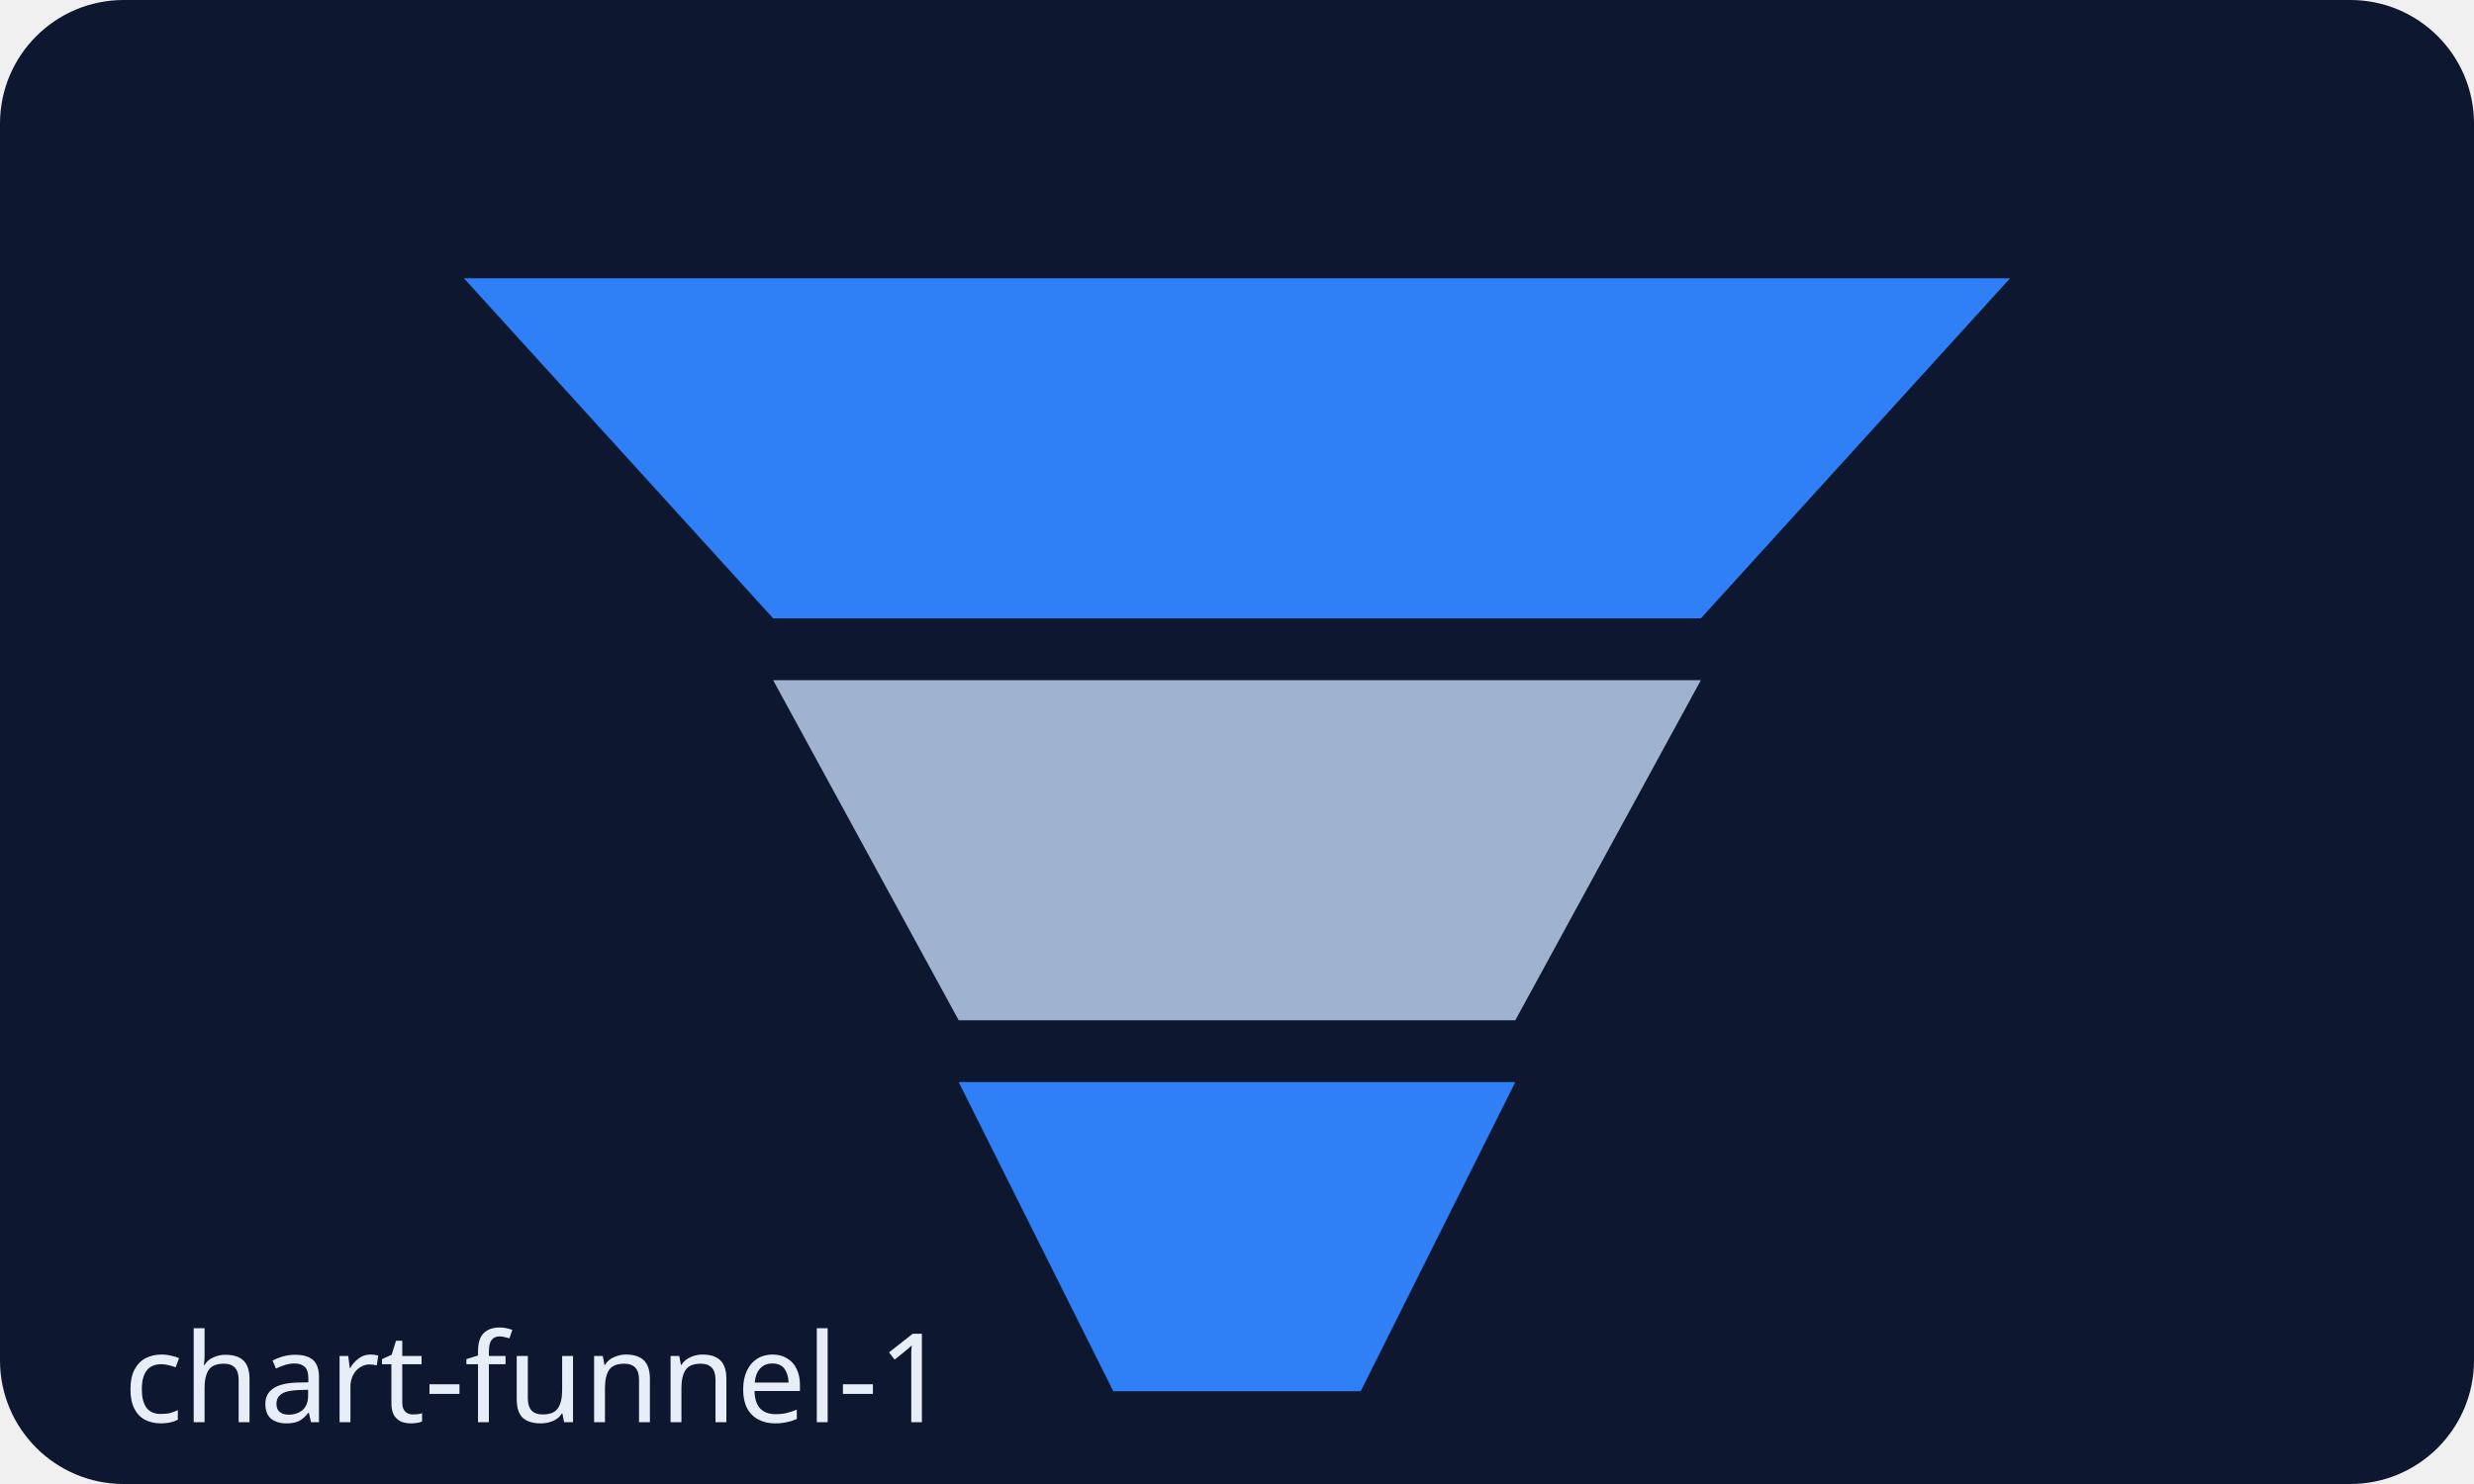
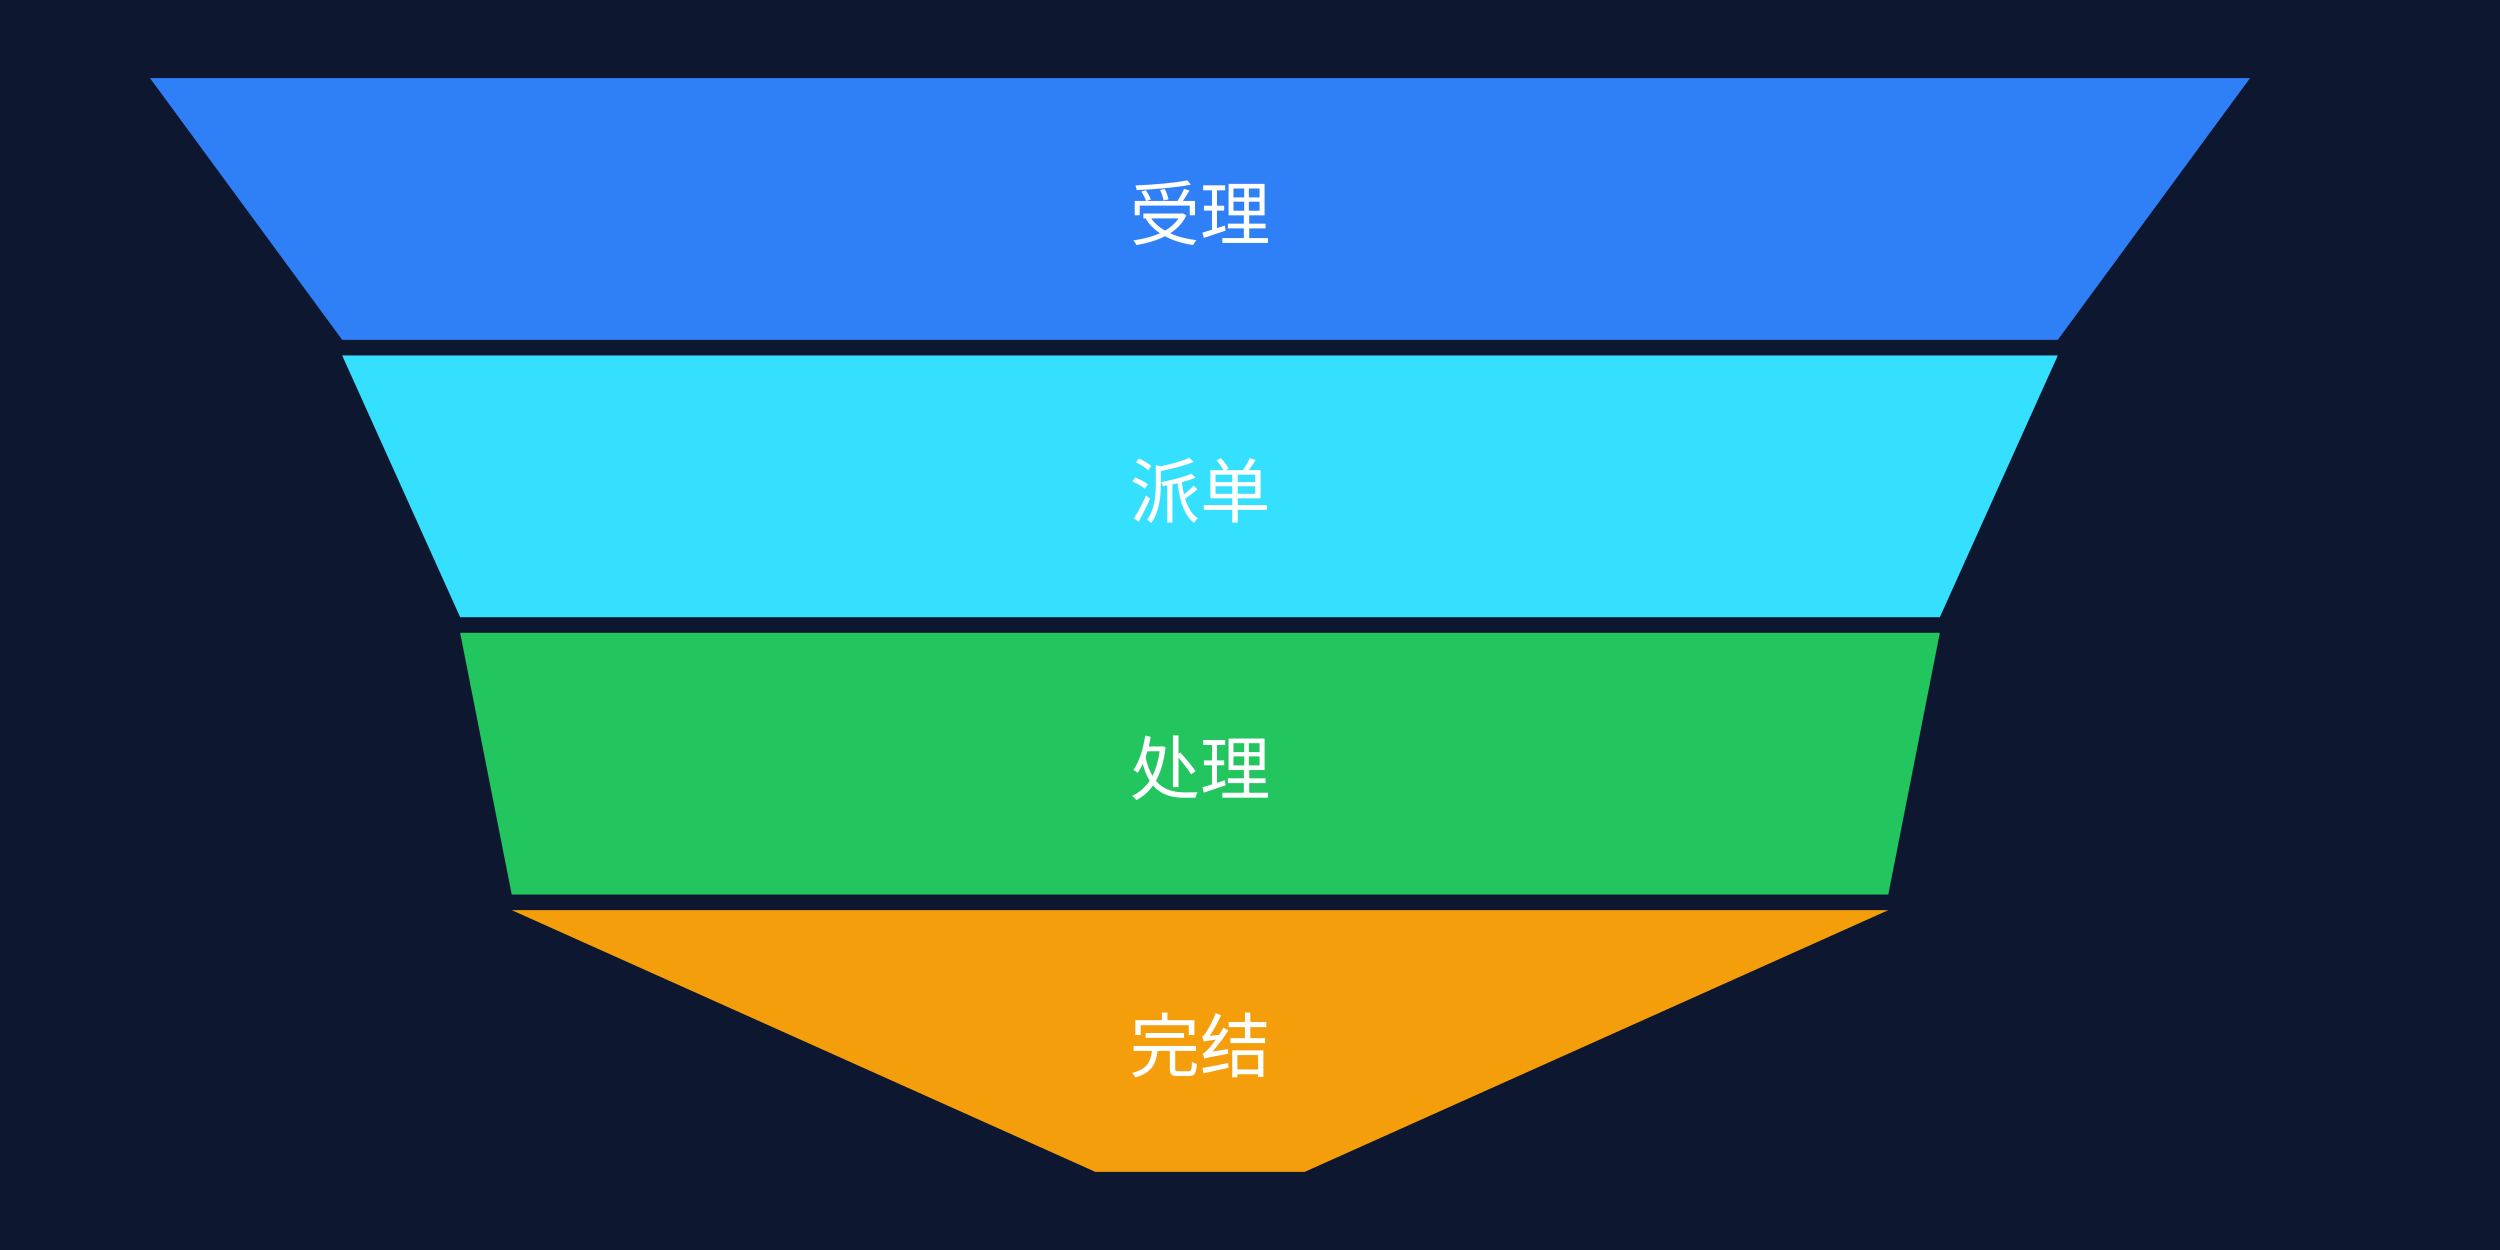
- <svg xmlns="http://www.w3.org/2000/svg" width="160" height="96" viewBox="0 0 160 96">
-   <rect width="160" height="96" rx="8" fill="#0D1730" />
-   <polygon points="30,18 130,18 110,40 50,40" fill="#2F7FF7" />
-   <polygon points="50,44 110,44 98,66 62,66" fill="#9FB3D1" />
-   <polygon points="62,70 98,70 88,90 72,90" fill="#2F7FF7" />
-   <text x="8" y="92" fill="#E8EEF7" font-size="8" font-family="sans-serif">chart-funnel-1</text>
+ <svg xmlns="http://www.w3.org/2000/svg" rx="8" ry="8" width="320" height="160" version="1.1" baseProfile="full" viewBox="0 0 320 160">
+   <rect width="320" height="160" x="0" y="0" fill="#0D1730" />
+   <polygon points="19.2 10 288 10 263.4 43.5 43.8 43.5" fill="#2F7FF7" stroke="none" pointer-events="visible" stroke-width="0" stroke-linejoin="round" ecmeta_series_index="0" ecmeta_data_index="0" ecmeta_ssr_type="chart" class="zr34-cls-138" />
+   <polygon points="43.8 45.5 263.4 45.5 248.3 79 58.9 79" fill="#35E0FF" stroke="none" pointer-events="visible" stroke-width="0" stroke-linejoin="round" ecmeta_series_index="0" ecmeta_data_index="1" ecmeta_ssr_type="chart" class="zr34-cls-139" />
+   <polygon points="58.9 81 248.3 81 241.7 114.5 65.5 114.5" fill="#22C55E" stroke="none" pointer-events="visible" stroke-width="0" stroke-linejoin="round" ecmeta_series_index="0" ecmeta_data_index="2" ecmeta_ssr_type="chart" class="zr34-cls-140" />
+   <polygon points="65.5 116.5 241.7 116.5 167 150 140.2 150" fill="#F59E0B" stroke="none" pointer-events="visible" stroke-width="0" stroke-linejoin="round" ecmeta_series_index="0" ecmeta_data_index="3" ecmeta_ssr_type="chart" class="zr34-cls-141" />
+   <text dominant-baseline="central" text-anchor="middle" style="font-size:9px;font-family:Microsoft YaHei;" x="153.6" y="26.75" fill="#fff" stroke="#2F7FF7" stroke-width="2" paint-order="stroke" stroke-miterlimit="2">受理</text>
+   <text dominant-baseline="central" text-anchor="middle" style="font-size:9px;font-family:Microsoft YaHei;" x="153.6" y="62.25" fill="#fff" stroke="#35E0FF" stroke-width="2" paint-order="stroke" stroke-miterlimit="2">派单</text>
+   <text dominant-baseline="central" text-anchor="middle" style="font-size:9px;font-family:Microsoft YaHei;" x="153.6" y="97.75" fill="#fff" stroke="#22C55E" stroke-width="2" paint-order="stroke" stroke-miterlimit="2">处理</text>
+   <text dominant-baseline="central" text-anchor="middle" style="font-size:9px;font-family:Microsoft YaHei;" x="153.6" y="133.25" fill="#fff" stroke="#F59E0B" stroke-width="2" paint-order="stroke" stroke-miterlimit="2">完结</text>
+   <style>
+ .zr34-cls-138:hover {
+ cursor:pointer;
+ fill:rgba(51,139,255,1);
+ }
+ .zr34-cls-139:hover {
+ cursor:pointer;
+ fill:rgba(58,246,255,1);
+ }
+ .zr34-cls-140:hover {
+ cursor:pointer;
+ fill:rgba(37,216,103,1);
+ }
+ .zr34-cls-141:hover {
+ cursor:pointer;
+ fill:rgba(255,173,12,1);
+ }
+ 
+ 
+ 
+ </style>
</svg>
